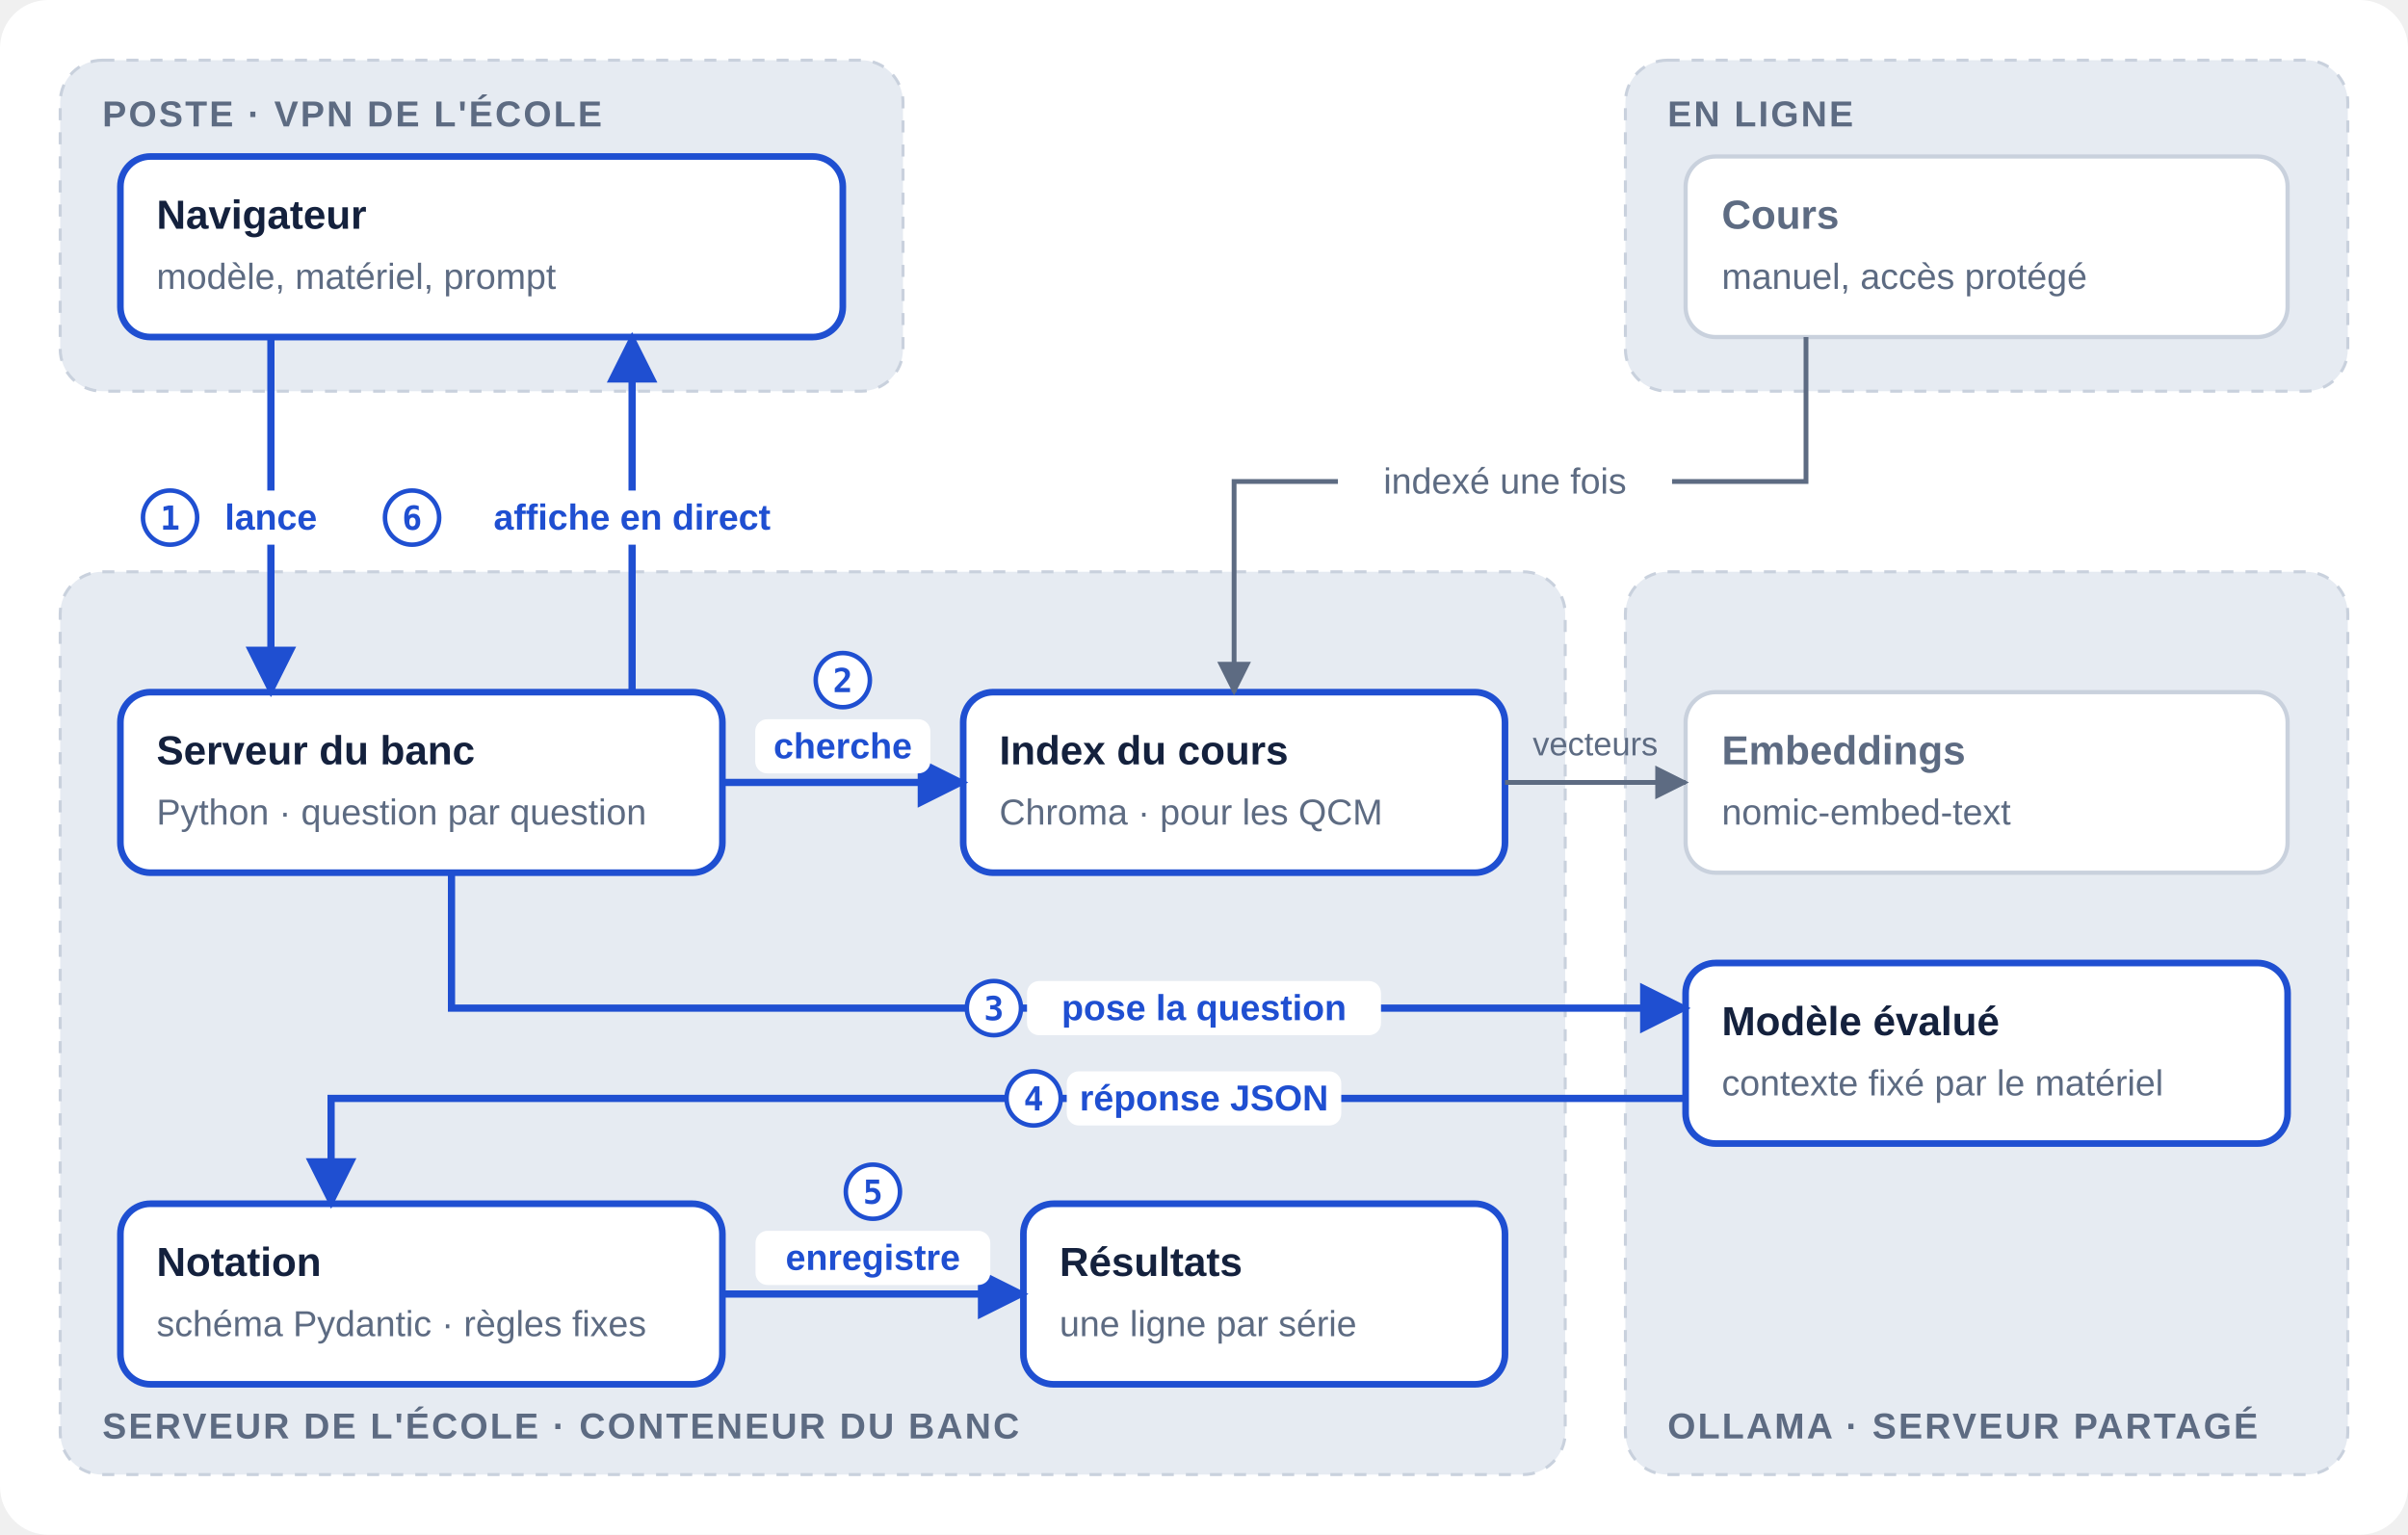
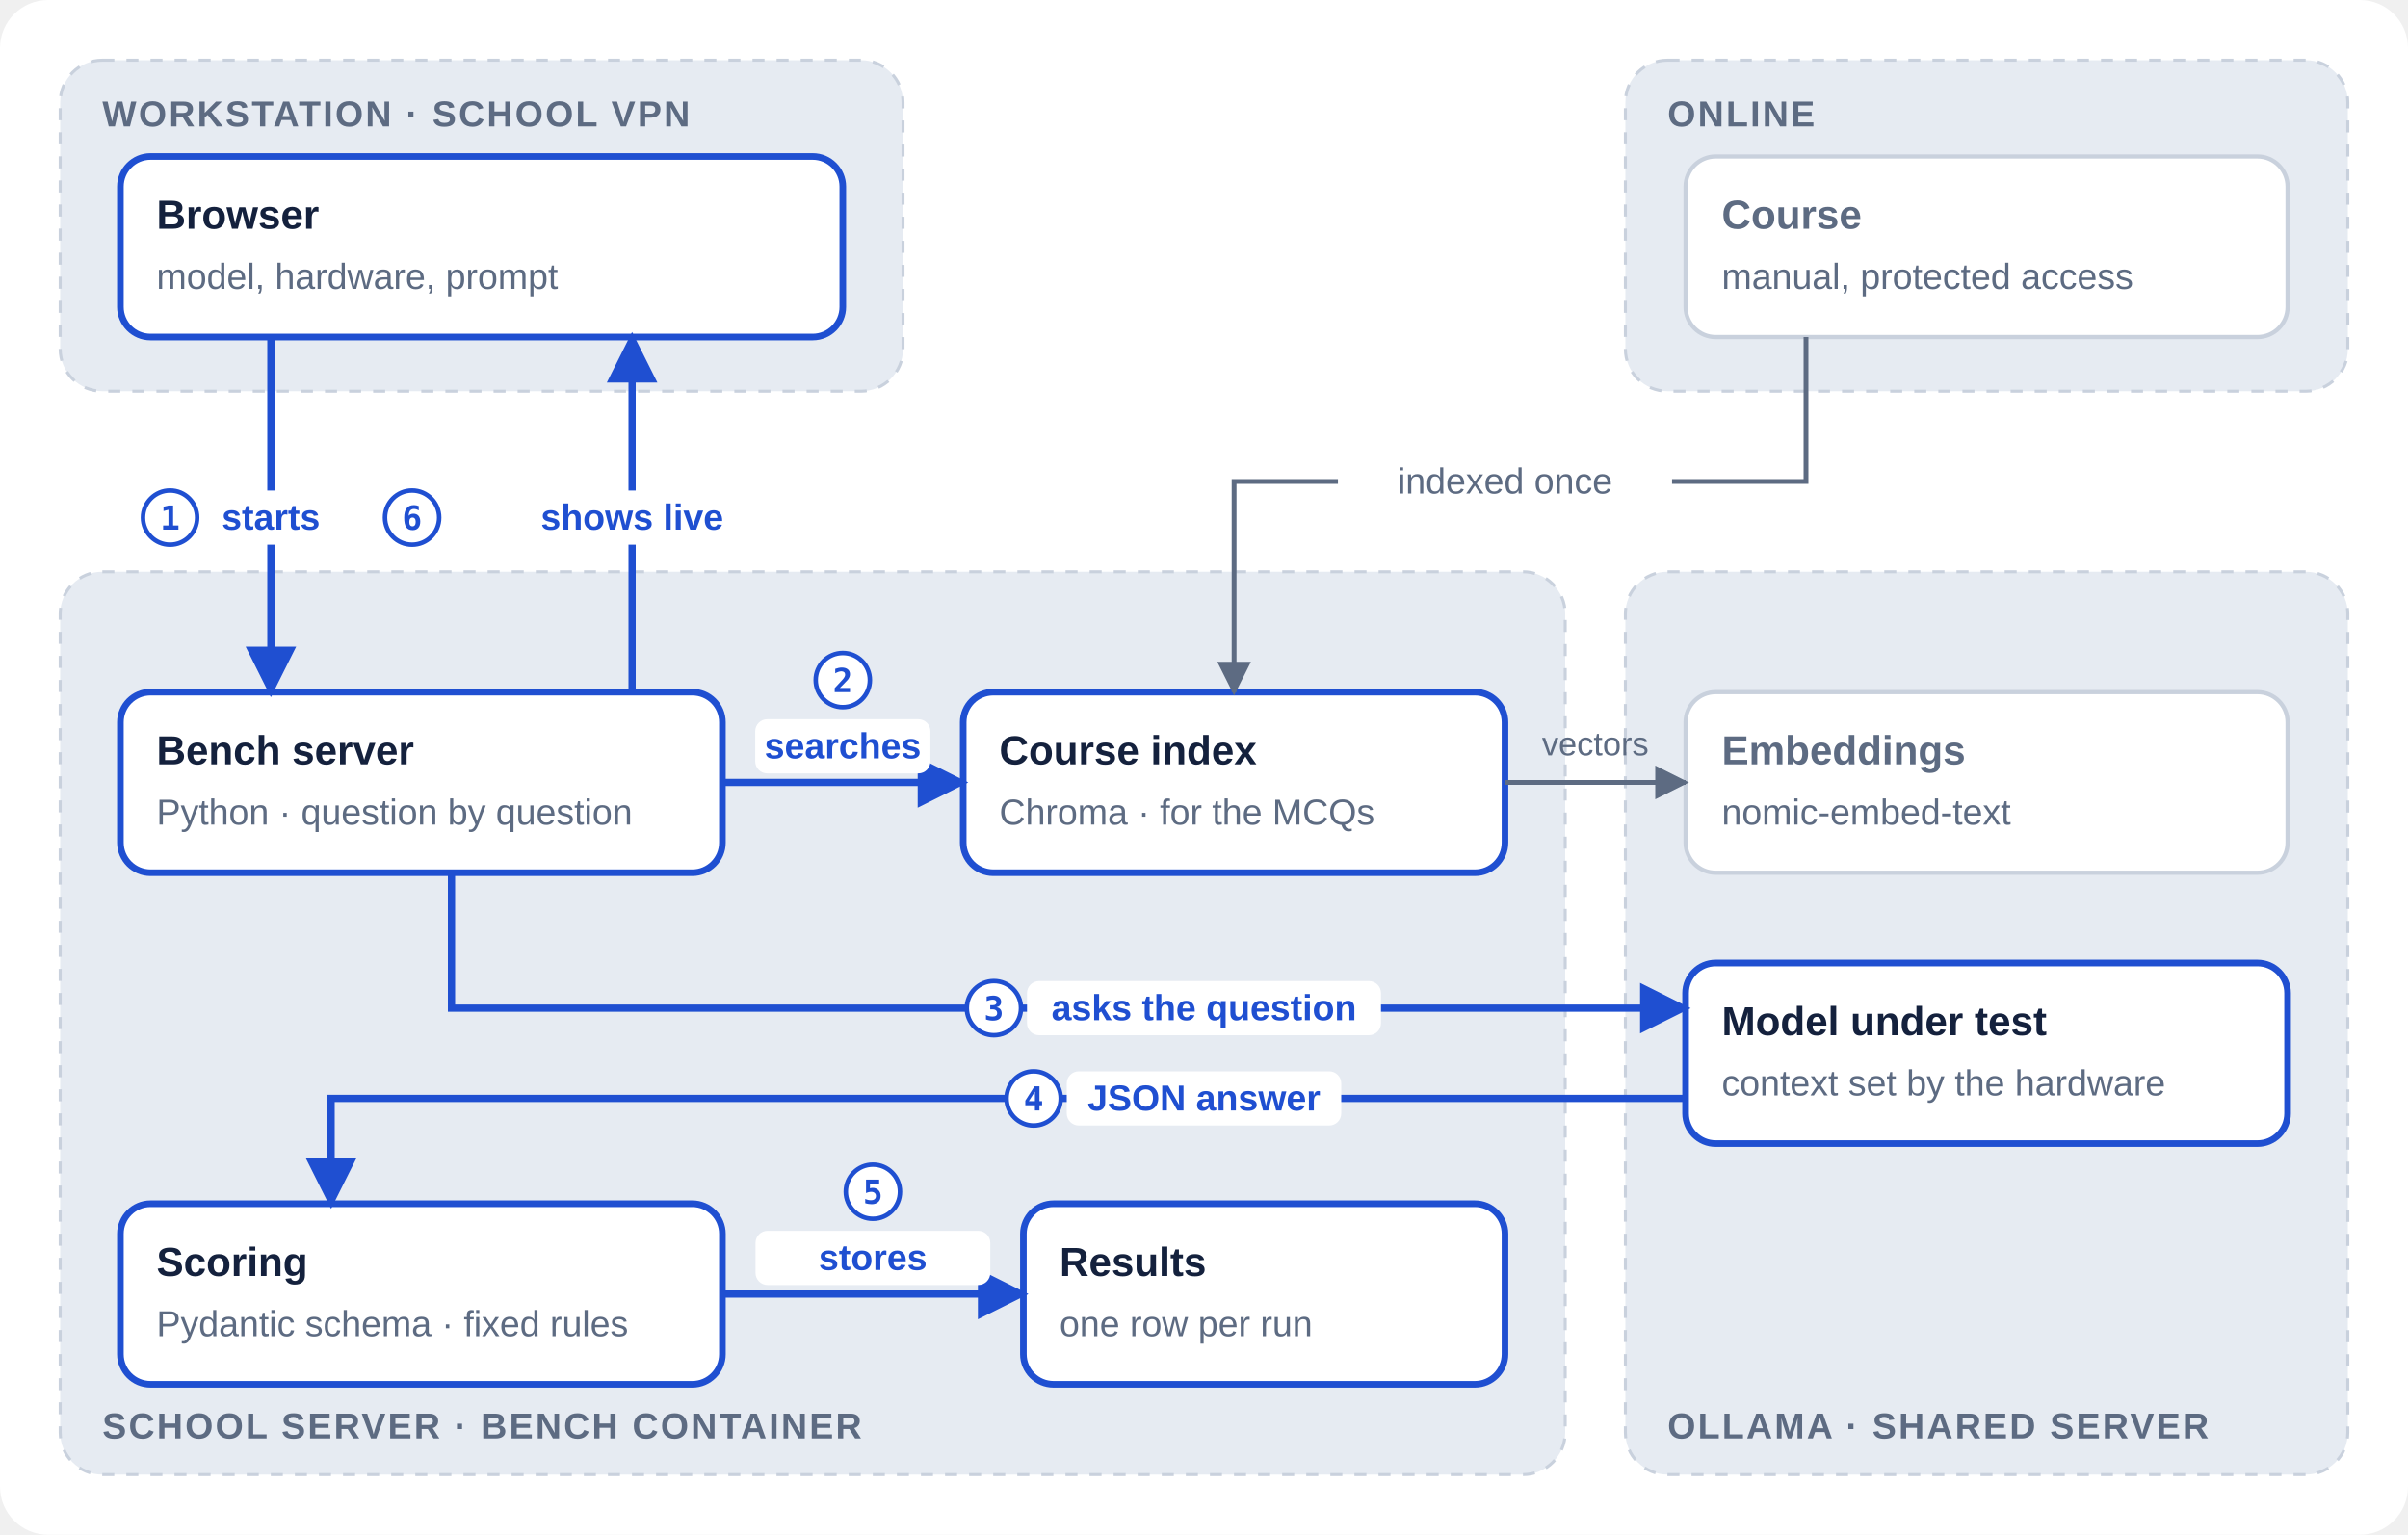
- <svg xmlns="http://www.w3.org/2000/svg" viewBox="0 0 800 510" width="800" height="510" font-family="IBM Plex Sans, Segoe UI, Helvetica Neue, Arial, sans-serif" role="img" aria-label="Architecture du banc d'évaluation de petits modèles">
+ <svg xmlns="http://www.w3.org/2000/svg" viewBox="0 0 800 510" width="800" height="510" font-family="IBM Plex Sans, Segoe UI, Helvetica Neue, Arial, sans-serif" role="img" aria-label="Small-model benchmark architecture">
  <defs>
    <marker id="m" viewBox="0 0 10 10" refX="9" refY="5" markerWidth="7" markerHeight="7" orient="auto-start-reverse">
      <path d="M0 0L10 5L0 10z" fill="#5d6b82" />
    </marker>
    <marker id="a" viewBox="0 0 10 10" refX="9" refY="5" markerWidth="7" markerHeight="7" orient="auto-start-reverse">
      <path d="M0 0L10 5L0 10z" fill="#1f4fd1" />
    </marker>
  </defs>
  <rect width="800" height="510" rx="16" fill="#ffffff" />
  <rect x="20" y="20" width="280" height="110" rx="14" fill="#e6ebf2" stroke="#c9d1dd" stroke-dasharray="4 4" />
-   <text x="34" y="42" fill="#5d6b82" font-size="12" font-weight="600" letter-spacing=".72">POSTE · VPN DE L'ÉCOLE</text>
+   <text x="34" y="42" fill="#5d6b82" font-size="12" font-weight="600" letter-spacing=".72">WORKSTATION · SCHOOL VPN</text>
  <rect x="540" y="20" width="240" height="110" rx="14" fill="#e6ebf2" stroke="#c9d1dd" stroke-dasharray="4 4" />
-   <text x="554" y="42" fill="#5d6b82" font-size="12" font-weight="600" letter-spacing=".72">EN LIGNE</text>
+   <text x="554" y="42" fill="#5d6b82" font-size="12" font-weight="600" letter-spacing=".72">ONLINE</text>
  <rect x="20" y="190" width="500" height="300" rx="14" fill="#e6ebf2" stroke="#c9d1dd" stroke-dasharray="4 4" />
-   <text x="34" y="478" fill="#5d6b82" font-size="12" font-weight="600" letter-spacing=".72">SERVEUR DE L'ÉCOLE · CONTENEUR DU BANC</text>
+   <text x="34" y="478" fill="#5d6b82" font-size="12" font-weight="600" letter-spacing=".72">SCHOOL SERVER · BENCH CONTAINER</text>
  <rect x="540" y="190" width="240" height="300" rx="14" fill="#e6ebf2" stroke="#c9d1dd" stroke-dasharray="4 4" />
-   <text x="554" y="478" fill="#5d6b82" font-size="12" font-weight="600" letter-spacing=".72">OLLAMA · SERVEUR PARTAGÉ</text>
+   <text x="554" y="478" fill="#5d6b82" font-size="12" font-weight="600" letter-spacing=".72">OLLAMA · SHARED SERVER</text>
  <rect x="40" y="52" width="240" height="60" rx="10" fill="#fff" stroke="#1f4fd1" stroke-width="2.2" />
-   <text x="52" y="76" fill="#14213d" font-size="13.5" font-weight="600">Navigateur</text>
-   <text x="52" y="96" fill="#5d6b82" font-size="12">modèle, matériel, prompt</text>
+   <text x="52" y="76" fill="#14213d" font-size="13.5" font-weight="600">Browser</text>
+   <text x="52" y="96" fill="#5d6b82" font-size="12">model, hardware, prompt</text>
  <rect x="560" y="52" width="200" height="60" rx="10" fill="#fff" stroke="#c9d1dd" stroke-width="1.4" />
-   <text x="572" y="76" fill="#5d6b82" font-size="13.5" font-weight="600">Cours</text>
-   <text x="572" y="96" fill="#5d6b82" font-size="12">manuel, accès protégé</text>
+   <text x="572" y="76" fill="#5d6b82" font-size="13.5" font-weight="600">Course</text>
+   <text x="572" y="96" fill="#5d6b82" font-size="12">manual, protected access</text>
  <rect x="40" y="230" width="200" height="60" rx="10" fill="#fff" stroke="#1f4fd1" stroke-width="2.2" />
-   <text x="52" y="254" fill="#14213d" font-size="13.5" font-weight="600">Serveur du banc</text>
-   <text x="52" y="274" fill="#5d6b82" font-size="12">Python · question par question</text>
+   <text x="52" y="254" fill="#14213d" font-size="13.5" font-weight="600">Bench server</text>
+   <text x="52" y="274" fill="#5d6b82" font-size="12">Python · question by question</text>
  <rect x="320" y="230" width="180" height="60" rx="10" fill="#fff" stroke="#1f4fd1" stroke-width="2.2" />
-   <text x="332" y="254" fill="#14213d" font-size="13.5" font-weight="600">Index du cours</text>
-   <text x="332" y="274" fill="#5d6b82" font-size="12">Chroma · pour les QCM</text>
+   <text x="332" y="254" fill="#14213d" font-size="13.5" font-weight="600">Course index</text>
+   <text x="332" y="274" fill="#5d6b82" font-size="12">Chroma · for the MCQs</text>
  <rect x="40" y="400" width="200" height="60" rx="10" fill="#fff" stroke="#1f4fd1" stroke-width="2.2" />
-   <text x="52" y="424" fill="#14213d" font-size="13.5" font-weight="600">Notation</text>
-   <text x="52" y="444" fill="#5d6b82" font-size="12">schéma Pydantic · règles fixes</text>
+   <text x="52" y="424" fill="#14213d" font-size="13.5" font-weight="600">Scoring</text>
+   <text x="52" y="444" fill="#5d6b82" font-size="12">Pydantic schema · fixed rules</text>
  <rect x="340" y="400" width="160" height="60" rx="10" fill="#fff" stroke="#1f4fd1" stroke-width="2.2" />
-   <text x="352" y="424" fill="#14213d" font-size="13.5" font-weight="600">Résultats</text>
-   <text x="352" y="444" fill="#5d6b82" font-size="12">une ligne par série</text>
+   <text x="352" y="424" fill="#14213d" font-size="13.5" font-weight="600">Results</text>
+   <text x="352" y="444" fill="#5d6b82" font-size="12">one row per run</text>
  <rect x="560" y="230" width="200" height="60" rx="10" fill="#fff" stroke="#c9d1dd" stroke-width="1.4" />
  <text x="572" y="254" fill="#5d6b82" font-size="13.5" font-weight="600">Embeddings</text>
  <text x="572" y="274" fill="#5d6b82" font-size="12">nomic-embed-text</text>
  <rect x="560" y="320" width="200" height="60" rx="10" fill="#fff" stroke="#1f4fd1" stroke-width="2.2" />
-   <text x="572" y="344" fill="#14213d" font-size="13.5" font-weight="600">Modèle évalué</text>
-   <text x="572" y="364" fill="#5d6b82" font-size="12">contexte fixé par le matériel</text>
+   <text x="572" y="344" fill="#14213d" font-size="13.5" font-weight="600">Model under test</text>
+   <text x="572" y="364" fill="#5d6b82" font-size="12">context set by the hardware</text>
  <path d="M90 112L90 230" fill="none" stroke="#1f4fd1" stroke-width="2.4" marker-end="url(#a)" />
  <rect x="67.5" y="163" width="45.0" height="18" rx="4" fill="#fff" />
-   <text x="90" y="176" text-anchor="middle" fill="#1f4fd1" font-size="12" font-weight="600">lance</text>
+   <text x="90" y="176" text-anchor="middle" fill="#1f4fd1" font-size="12" font-weight="600">starts</text>
  <circle cx="56.5" cy="172" r="9" fill="#fff" stroke="#1f4fd1" stroke-width="1.5" />
  <text x="56.5" y="176" text-anchor="middle" fill="#1f4fd1" font-size="11" font-weight="700" font-family="IBM Plex Mono, Consolas, monospace">1</text>
  <path d="M240 260L320 260" fill="none" stroke="#1f4fd1" stroke-width="2.4" marker-end="url(#a)" />
  <rect x="250.9" y="239" width="58.2" height="18" rx="4" fill="#fff" />
-   <text x="280" y="252" text-anchor="middle" fill="#1f4fd1" font-size="12" font-weight="600">cherche</text>
+   <text x="280" y="252" text-anchor="middle" fill="#1f4fd1" font-size="12" font-weight="600">searches</text>
  <circle cx="280.0" cy="226" r="9" fill="#fff" stroke="#1f4fd1" stroke-width="1.5" />
  <text x="280.0" y="230" text-anchor="middle" fill="#1f4fd1" font-size="11" font-weight="700" font-family="IBM Plex Mono, Consolas, monospace">2</text>
  <path d="M150 290L150 335L560 335" fill="none" stroke="#1f4fd1" stroke-width="2.4" marker-end="url(#a)" />
  <rect x="341.2" y="326" width="117.6" height="18" rx="4" fill="#fff" />
-   <text x="400" y="339" text-anchor="middle" fill="#1f4fd1" font-size="12" font-weight="600">pose la question</text>
+   <text x="400" y="339" text-anchor="middle" fill="#1f4fd1" font-size="12" font-weight="600">asks the question</text>
  <circle cx="330.2" cy="335" r="9" fill="#fff" stroke="#1f4fd1" stroke-width="1.5" />
  <text x="330.2" y="339" text-anchor="middle" fill="#1f4fd1" font-size="11" font-weight="700" font-family="IBM Plex Mono, Consolas, monospace">3</text>
  <path d="M560 365L110 365L110 400" fill="none" stroke="#1f4fd1" stroke-width="2.4" marker-end="url(#a)" />
  <rect x="354.4" y="356" width="91.2" height="18" rx="4" fill="#fff" />
-   <text x="400" y="369" text-anchor="middle" fill="#1f4fd1" font-size="12" font-weight="600">réponse JSON</text>
+   <text x="400" y="369" text-anchor="middle" fill="#1f4fd1" font-size="12" font-weight="600">JSON answer</text>
  <circle cx="343.4" cy="365" r="9" fill="#fff" stroke="#1f4fd1" stroke-width="1.5" />
  <text x="343.4" y="369" text-anchor="middle" fill="#1f4fd1" font-size="11" font-weight="700" font-family="IBM Plex Mono, Consolas, monospace">4</text>
  <path d="M240 430L340 430" fill="none" stroke="#1f4fd1" stroke-width="2.4" marker-end="url(#a)" />
  <rect x="251.0" y="409" width="78.0" height="18" rx="4" fill="#fff" />
-   <text x="290" y="422" text-anchor="middle" fill="#1f4fd1" font-size="12" font-weight="600">enregistre</text>
+   <text x="290" y="422" text-anchor="middle" fill="#1f4fd1" font-size="12" font-weight="600">stores</text>
  <circle cx="290.0" cy="396" r="9" fill="#fff" stroke="#1f4fd1" stroke-width="1.5" />
  <text x="290.0" y="400" text-anchor="middle" fill="#1f4fd1" font-size="11" font-weight="700" font-family="IBM Plex Mono, Consolas, monospace">5</text>
  <path d="M210 230L210 112" fill="none" stroke="#1f4fd1" stroke-width="2.4" marker-end="url(#a)" />
  <rect x="147.9" y="163" width="124.2" height="18" rx="4" fill="#fff" />
-   <text x="210" y="176" text-anchor="middle" fill="#1f4fd1" font-size="12" font-weight="600">affiche en direct</text>
+   <text x="210" y="176" text-anchor="middle" fill="#1f4fd1" font-size="12" font-weight="600">shows live</text>
  <circle cx="136.9" cy="172" r="9" fill="#fff" stroke="#1f4fd1" stroke-width="1.5" />
  <text x="136.9" y="176" text-anchor="middle" fill="#1f4fd1" font-size="11" font-weight="700" font-family="IBM Plex Mono, Consolas, monospace">6</text>
  <path d="M600 112L600 160L410 160L410 230" fill="none" stroke="#5d6b82" stroke-width="1.6" marker-end="url(#m)" />
  <rect x="444.5" y="151" width="111.0" height="18" rx="4" fill="#fff" />
-   <text x="500" y="164" text-anchor="middle" fill="#5d6b82" font-size="12" font-weight="400">indexé une fois</text>
+   <text x="500" y="164" text-anchor="middle" fill="#5d6b82" font-size="12" font-weight="400">indexed once</text>
  <path d="M500 260L560 260" fill="none" stroke="#5d6b82" stroke-width="1.6" marker-end="url(#m)" />
-   <text x="530" y="251" text-anchor="middle" fill="#5d6b82" font-size="11">vecteurs</text>
+   <text x="530" y="251" text-anchor="middle" fill="#5d6b82" font-size="11">vectors</text>
</svg>
